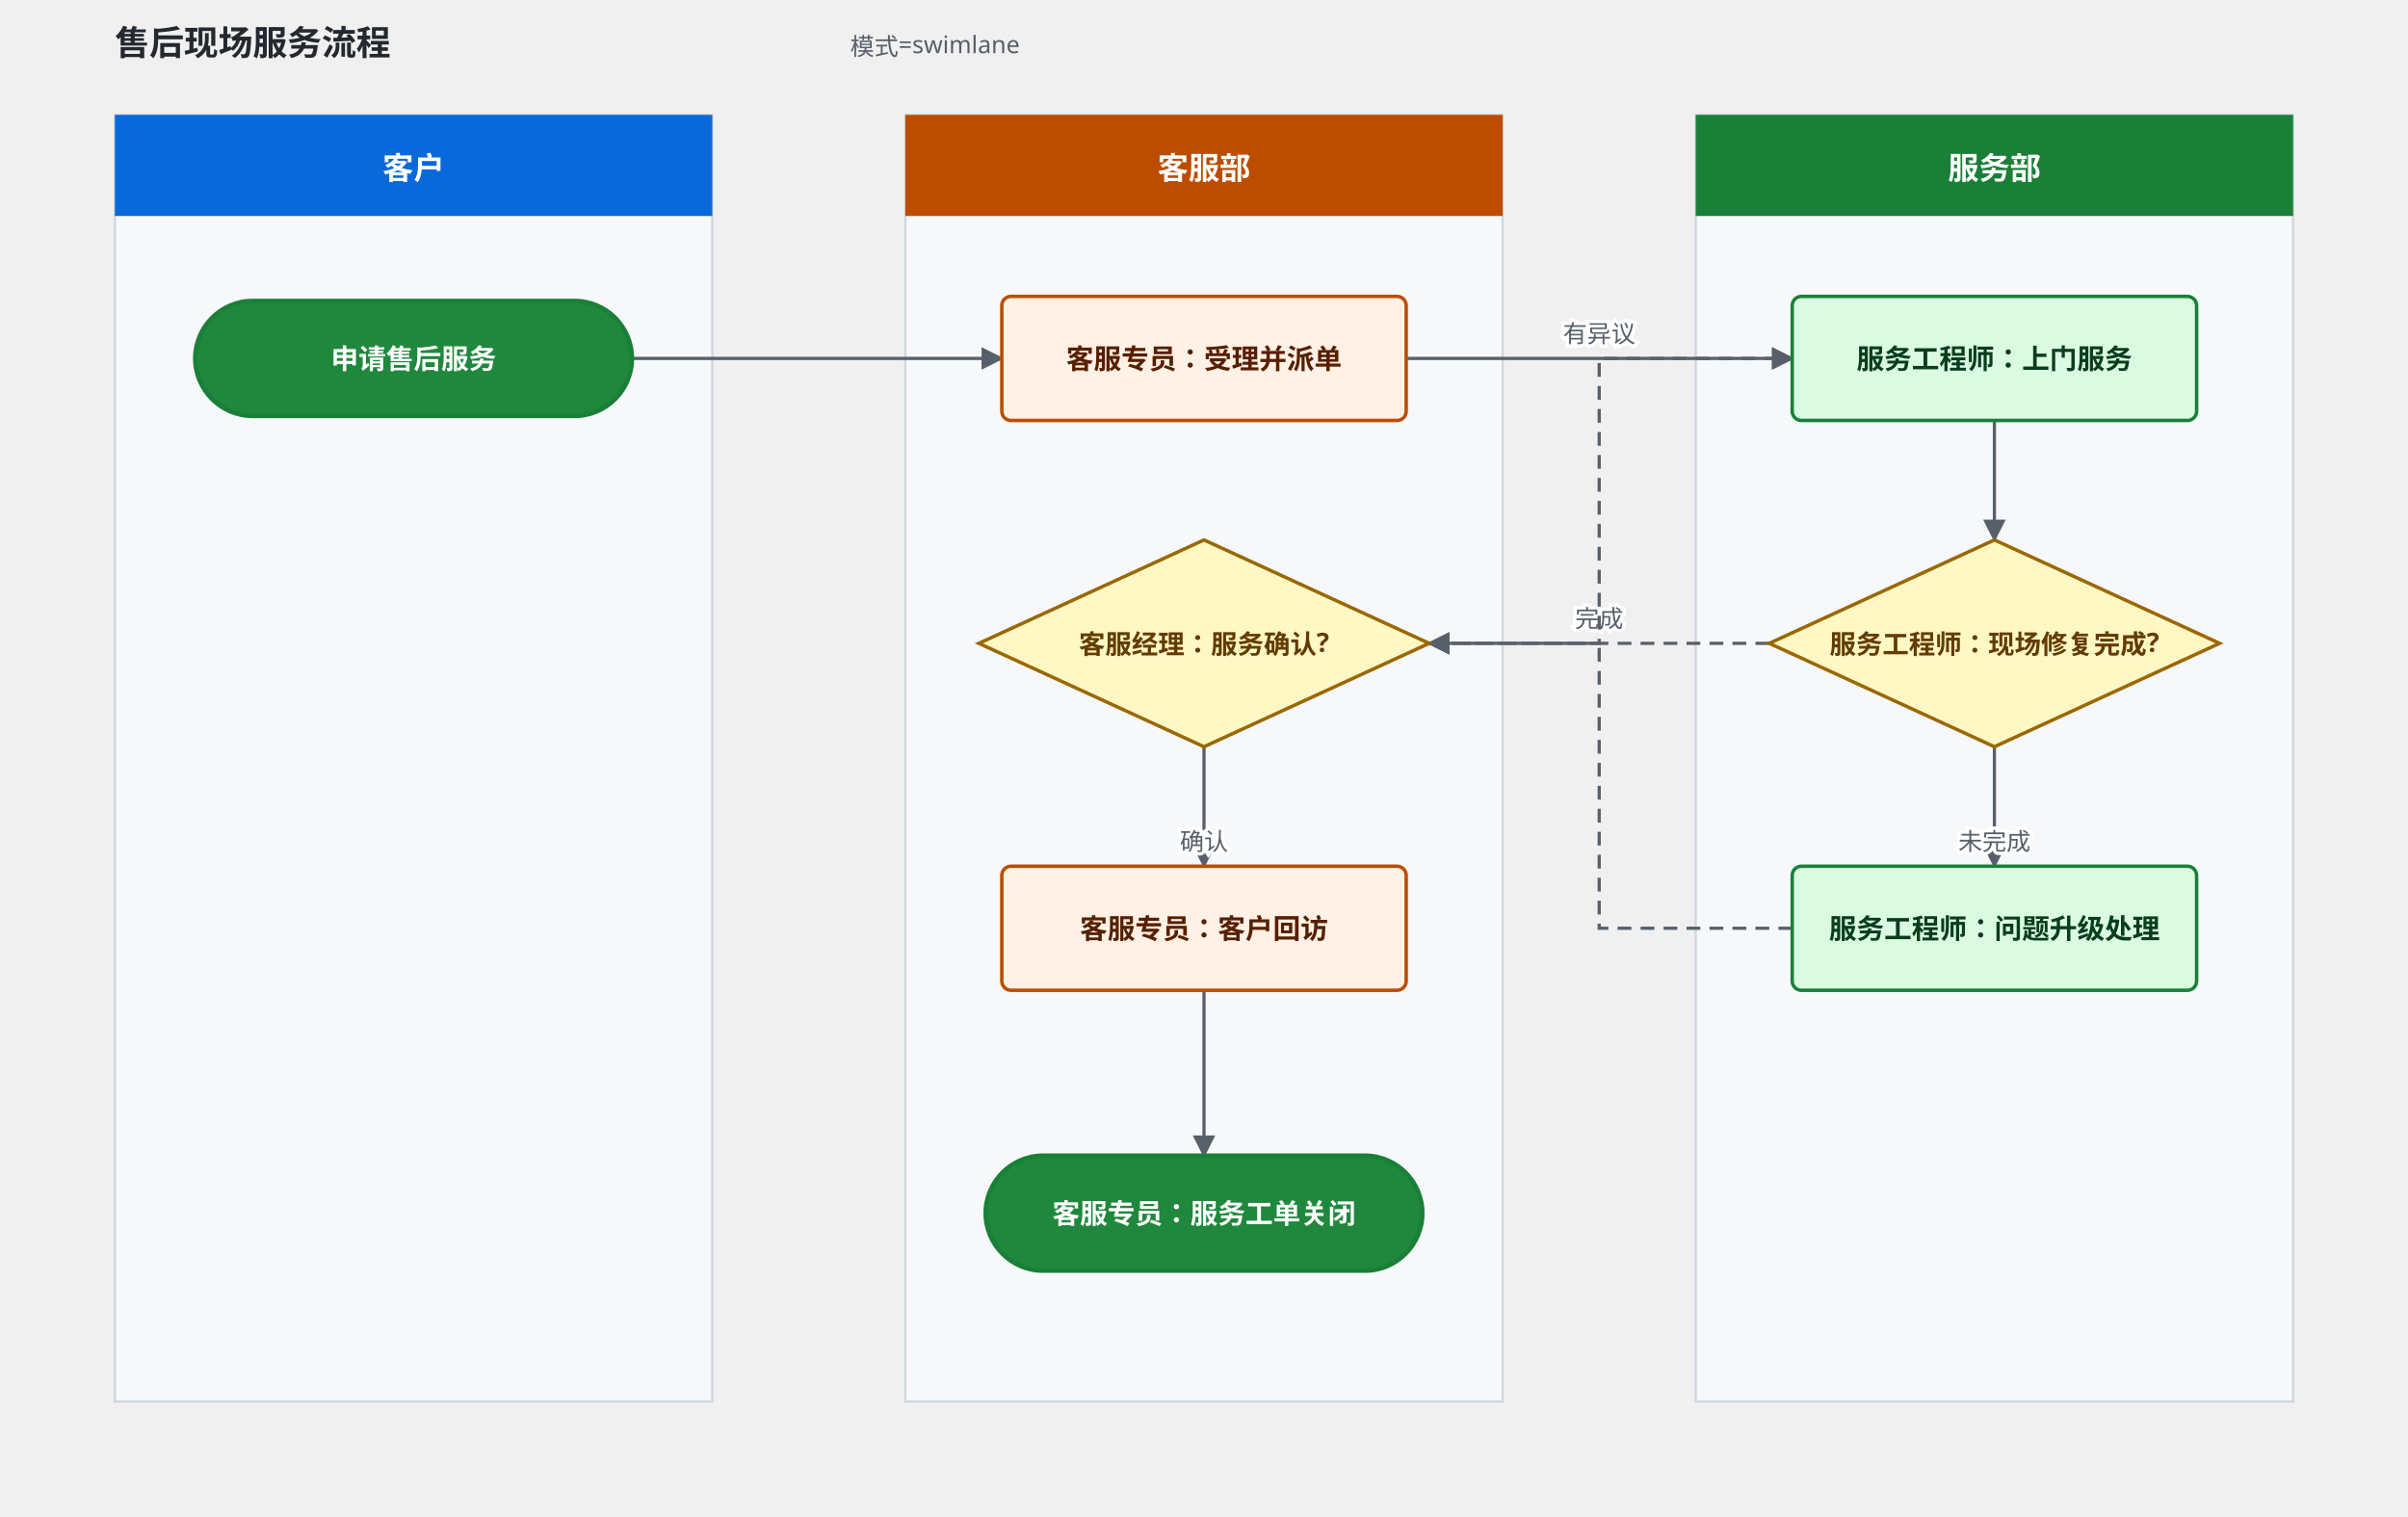
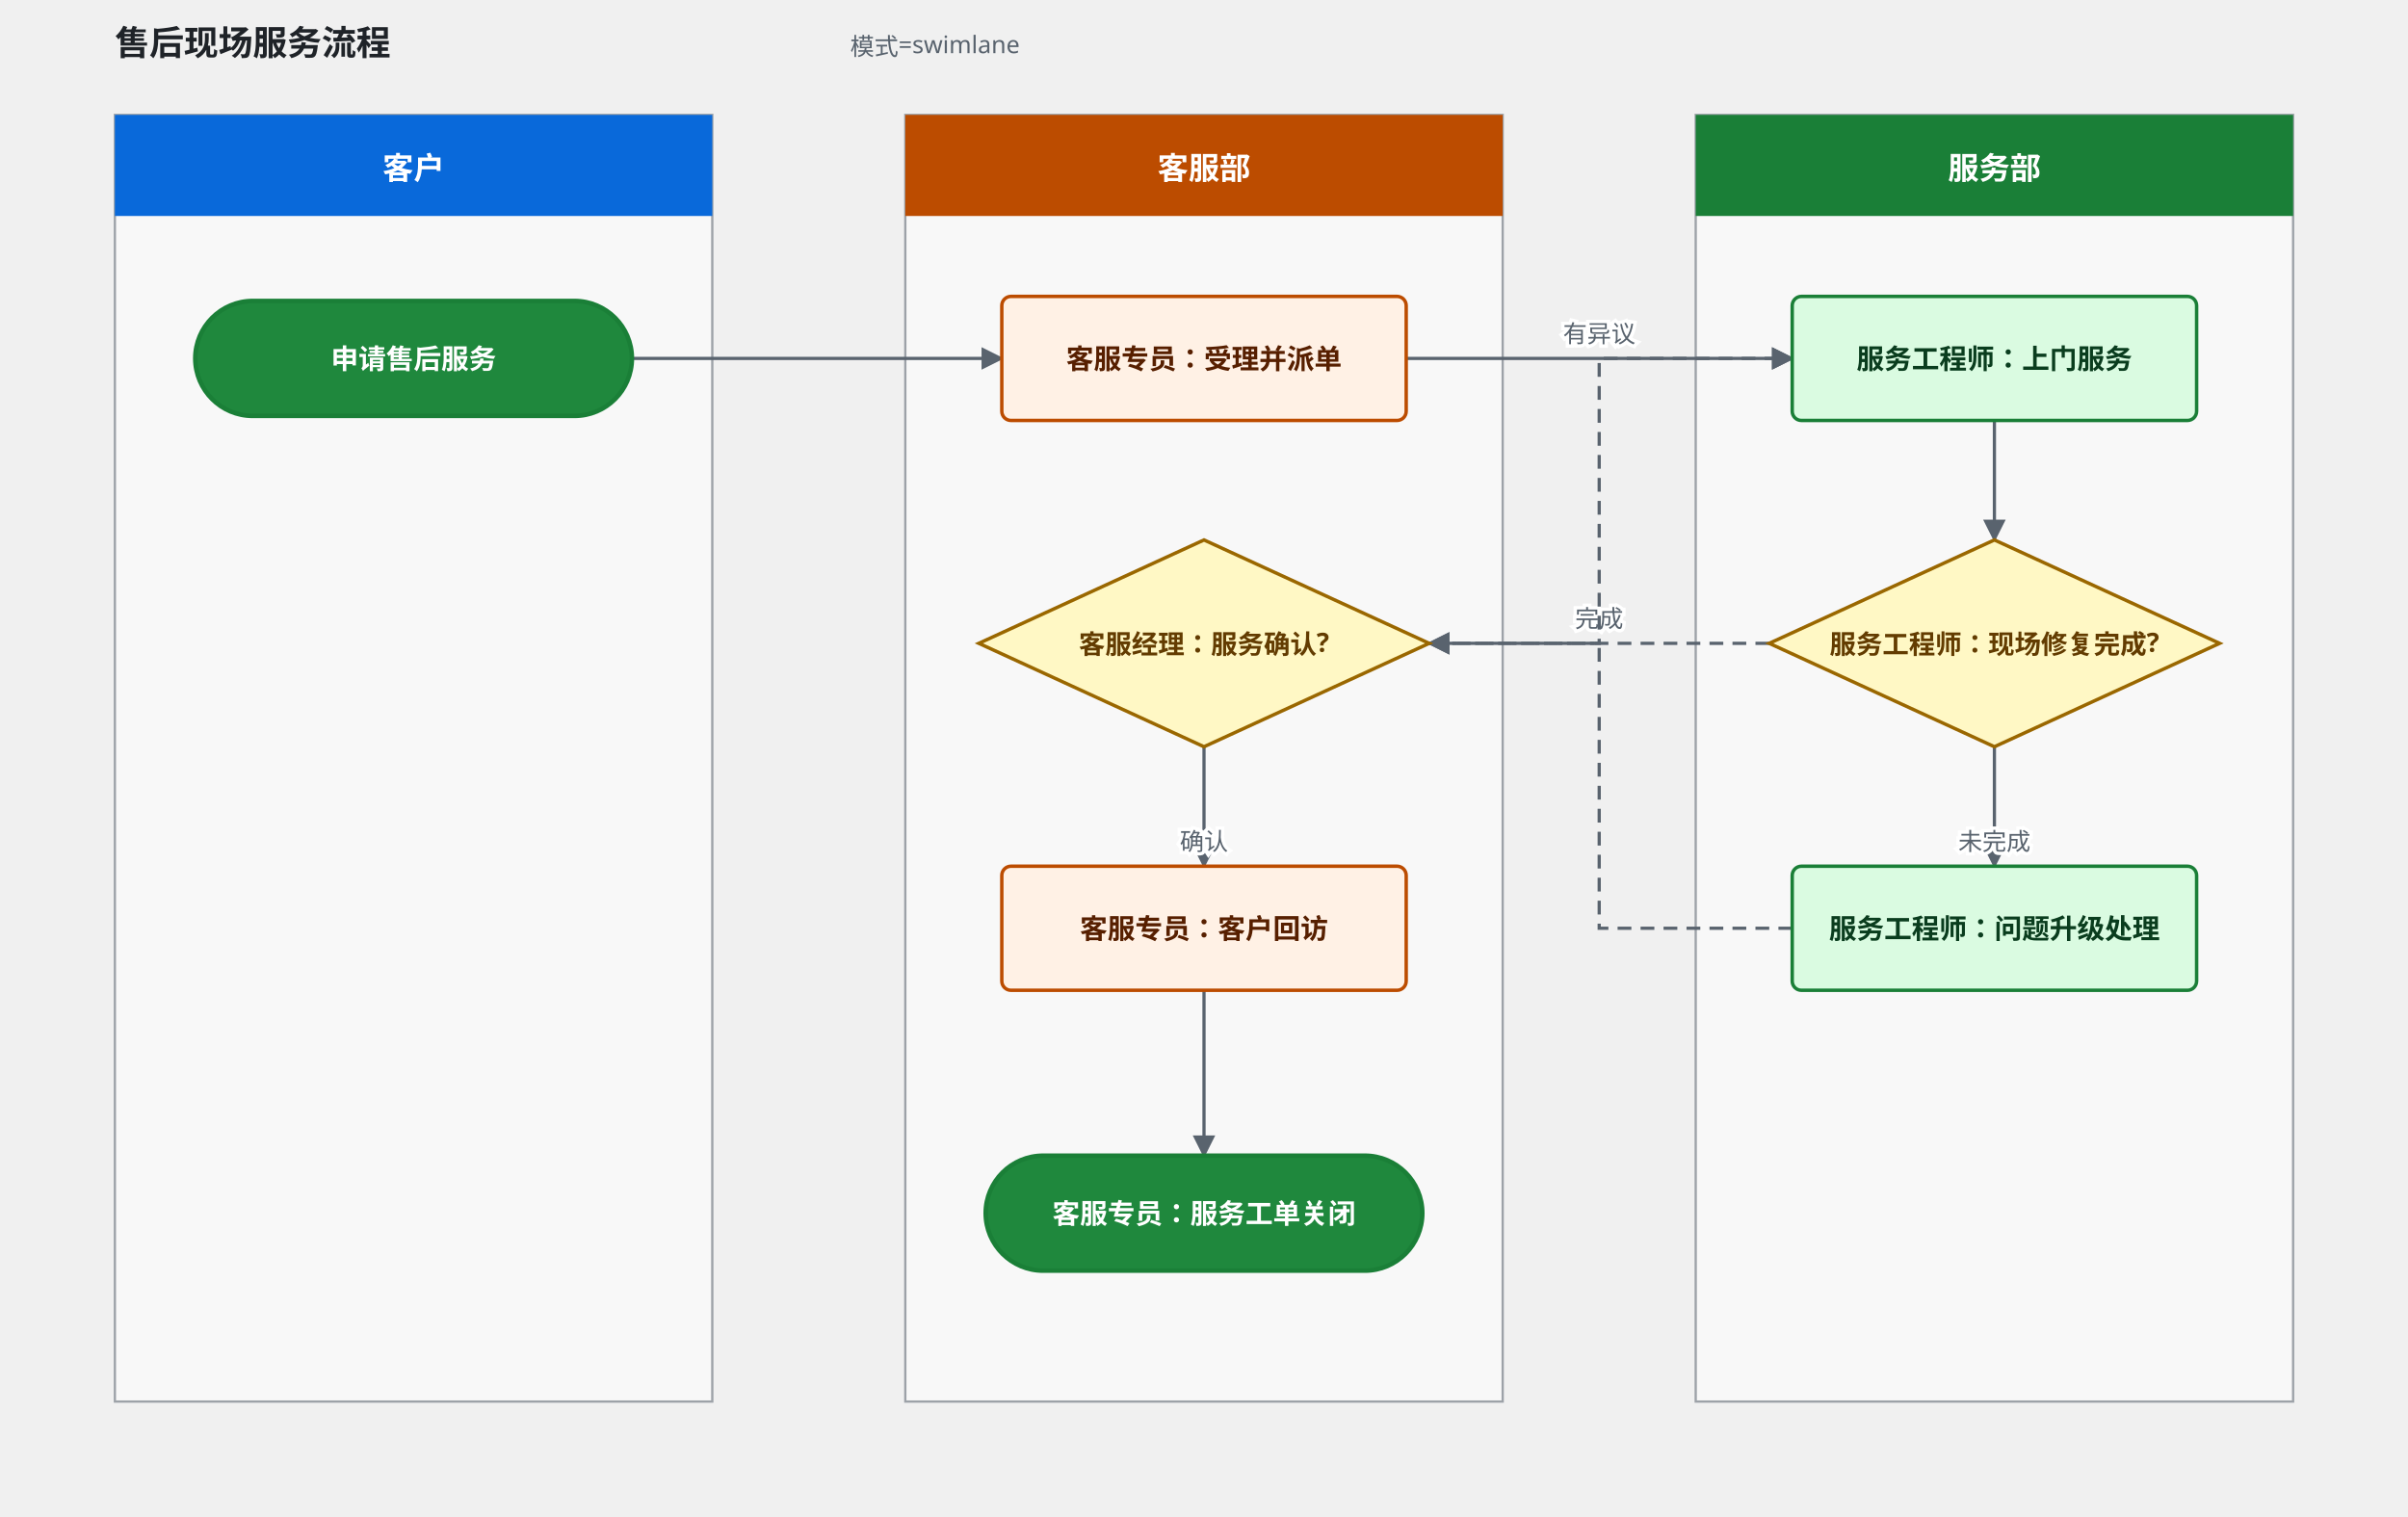
<svg xmlns="http://www.w3.org/2000/svg" viewBox="0 0 1048 660" width="1048" height="660" style="background:#ffffff;font-family:'Microsoft YaHei',system-ui,sans-serif">
  <defs>
    <marker id="arr" viewBox="0 0 10 10" refX="9" refY="5" markerWidth="7" markerHeight="7" orient="auto-start-reverse">
-       <path d="M0,0 L10,5 L0,10 z" fill="#57606a" />
+       <path d="M0,0 L10,5 L0,10 z" fill="#59636e" />
    </marker>
  </defs>
-   <rect x="50" y="50" width="260" height="560" fill="#f6f8fa" stroke="#d0d7de" stroke-width="1" />
+   <rect x="50" y="50" width="260" height="560" fill="#ffffff" stroke="#59636e" stroke-width="1" opacity="0.55" />
  <rect x="50" y="50" width="260" height="44" fill="#0969da" />
  <text x="180" y="78" text-anchor="middle" font-size="13.5" font-weight="700" fill="#ffffff">客户</text>
-   <rect x="394" y="50" width="260" height="560" fill="#f6f8fa" stroke="#d0d7de" stroke-width="1" />
+   <rect x="394" y="50" width="260" height="560" fill="#ffffff" stroke="#59636e" stroke-width="1" opacity="0.55" />
  <rect x="394" y="50" width="260" height="44" fill="#bc4c00" />
  <text x="524" y="78" text-anchor="middle" font-size="13.5" font-weight="700" fill="#ffffff">客服部</text>
-   <rect x="738" y="50" width="260" height="560" fill="#f6f8fa" stroke="#d0d7de" stroke-width="1" />
+   <rect x="738" y="50" width="260" height="560" fill="#ffffff" stroke="#59636e" stroke-width="1" opacity="0.55" />
  <rect x="738" y="50" width="260" height="44" fill="#1a7f37" />
  <text x="868" y="78" text-anchor="middle" font-size="13.5" font-weight="700" fill="#ffffff">服务部</text>
-   <path d="M 275 156 L 352 156 L 352 156 L 436 156" fill="none" stroke="#57606a" stroke-width="1.4" marker-end="url(#arr)" />
-   <path d="M 612 156 L 696 156 L 696 156 L 780 156" fill="none" stroke="#57606a" stroke-width="1.4" marker-end="url(#arr)" />
-   <path d="M 868 183 L 868 235" fill="none" stroke="#57606a" stroke-width="1.4" marker-end="url(#arr)" />
-   <path d="M 770 280 L 696 280 L 696 280 L 622 280" fill="none" stroke="#57606a" stroke-width="1.4" stroke-dasharray="6 4" marker-end="url(#arr)" />
-   <text x="696" y="273" text-anchor="middle" font-size="10.5" fill="#57606a" paint-order="stroke" stroke="#ffffff" stroke-width="3">完成</text>
-   <path d="M 868 325 L 868 377" fill="none" stroke="#57606a" stroke-width="1.4" marker-end="url(#arr)" />
-   <text x="868" y="370" text-anchor="middle" font-size="10.5" fill="#57606a" paint-order="stroke" stroke="#ffffff" stroke-width="3">未完成</text>
-   <path d="M 780 404 L 696 404 L 696 280 L 622 280" fill="none" stroke="#57606a" stroke-width="1.4" stroke-dasharray="6 4" marker-end="url(#arr)" />
-   <path d="M 524 325 L 524 377" fill="none" stroke="#57606a" stroke-width="1.4" marker-end="url(#arr)" />
-   <text x="524" y="370" text-anchor="middle" font-size="10.5" fill="#57606a" paint-order="stroke" stroke="#ffffff" stroke-width="3">确认</text>
-   <path d="M 622 280 L 696 280 L 696 156 L 780 156" fill="none" stroke="#57606a" stroke-width="1.4" stroke-dasharray="6 4" marker-end="url(#arr)" />
-   <text x="696" y="149" text-anchor="middle" font-size="10.5" fill="#57606a" paint-order="stroke" stroke="#ffffff" stroke-width="3">有异议</text>
-   <path d="M 524 431 L 524 503" fill="none" stroke="#57606a" stroke-width="1.4" marker-end="url(#arr)" />
-   <g transform="translate(0,0)">
+   <path d="M 275 156 L 352 156 L 352 156 L 436 156" fill="none" stroke="#59636e" stroke-width="1.4" marker-end="url(#arr)" data-edge="1" data-eidx="0" />
+   <path d="M 612 156 L 696 156 L 696 156 L 780 156" fill="none" stroke="#59636e" stroke-width="1.4" marker-end="url(#arr)" data-edge="1" data-eidx="1" />
+   <path d="M 868 183 L 868 235" fill="none" stroke="#59636e" stroke-width="1.4" marker-end="url(#arr)" data-edge="1" data-eidx="2" />
+   <path d="M 770 280 L 696 280 L 696 280 L 622 280" fill="none" stroke="#59636e" stroke-width="1.4" stroke-dasharray="6 4" marker-end="url(#arr)" data-edge="1" data-eidx="3" />
+   <text x="696" y="273" text-anchor="middle" font-size="10.5" fill="#59636e" paint-order="stroke" stroke="#ffffff" stroke-width="3">完成</text>
+   <path d="M 868 325 L 868 377" fill="none" stroke="#59636e" stroke-width="1.4" marker-end="url(#arr)" data-edge="1" data-eidx="4" />
+   <text x="868" y="370" text-anchor="middle" font-size="10.5" fill="#59636e" paint-order="stroke" stroke="#ffffff" stroke-width="3">未完成</text>
+   <path d="M 780 404 L 696 404 L 696 280 L 622 280" fill="none" stroke="#59636e" stroke-width="1.4" stroke-dasharray="6 4" marker-end="url(#arr)" data-edge="1" data-eidx="5" />
+   <path d="M 524 325 L 524 377" fill="none" stroke="#59636e" stroke-width="1.4" marker-end="url(#arr)" data-edge="1" data-eidx="6" />
+   <text x="524" y="370" text-anchor="middle" font-size="10.5" fill="#59636e" paint-order="stroke" stroke="#ffffff" stroke-width="3">确认</text>
+   <path d="M 622 280 L 696 280 L 696 156 L 780 156" fill="none" stroke="#59636e" stroke-width="1.4" stroke-dasharray="6 4" marker-end="url(#arr)" data-edge="1" data-eidx="7" />
+   <text x="696" y="149" text-anchor="middle" font-size="10.5" fill="#59636e" paint-order="stroke" stroke="#ffffff" stroke-width="3">有异议</text>
+   <path d="M 524 431 L 524 503" fill="none" stroke="#59636e" stroke-width="1.4" marker-end="url(#arr)" data-edge="1" data-eidx="8" />
+   <g transform="translate(0,0)" data-id="N1">
    <g fill="#1f883d" stroke="#1a7f37" stroke-width="2">
      <rect x="85" y="131" width="190" height="50" rx="25" ry="25" />
    </g>
    <text x="180" y="160.5" text-anchor="middle" font-size="12" font-weight="600" fill="#ffffff">申请售后服务</text>
  </g>
-   <g transform="translate(0,0)">
+   <g transform="translate(0,0)" data-id="N2">
    <g fill="#fff1e5" stroke="#bc4c00" stroke-width="1.5">
      <rect x="436" y="129" width="176" height="54" rx="4" />
    </g>
    <text x="524" y="160.5" text-anchor="middle" font-size="12" font-weight="600" fill="#571f00">客服专员：受理并派单</text>
  </g>
-   <g transform="translate(0,0)">
+   <g transform="translate(0,0)" data-id="N6">
    <g fill="#fff8c5" stroke="#9a6700" stroke-width="1.5">
      <polygon points="524,235 622,280 524,325 426,280" />
    </g>
    <text x="524" y="284.5" text-anchor="middle" font-size="11.5" font-weight="600" fill="#633c01">客服经理：服务确认?</text>
  </g>
-   <g transform="translate(0,0)">
+   <g transform="translate(0,0)" data-id="N7">
    <g fill="#fff1e5" stroke="#bc4c00" stroke-width="1.5">
      <rect x="436" y="377" width="176" height="54" rx="4" />
    </g>
    <text x="524" y="408.5" text-anchor="middle" font-size="12" font-weight="600" fill="#571f00">客服专员：客户回访</text>
  </g>
-   <g transform="translate(0,0)">
+   <g transform="translate(0,0)" data-id="N8">
    <g fill="#1f883d" stroke="#1a7f37" stroke-width="2">
      <rect x="429" y="503" width="190" height="50" rx="25" ry="25" />
    </g>
    <text x="524" y="532.5" text-anchor="middle" font-size="12" font-weight="600" fill="#ffffff">客服专员：服务工单关闭</text>
  </g>
-   <g transform="translate(0,0)">
+   <g transform="translate(0,0)" data-id="N3">
    <g fill="#dafbe1" stroke="#1a7f37" stroke-width="1.5">
      <rect x="780" y="129" width="176" height="54" rx="4" />
    </g>
    <text x="868" y="160.5" text-anchor="middle" font-size="12" font-weight="600" fill="#0a3d1e">服务工程师：上门服务</text>
  </g>
-   <g transform="translate(0,0)">
+   <g transform="translate(0,0)" data-id="N4">
    <g fill="#fff8c5" stroke="#9a6700" stroke-width="1.5">
      <polygon points="868,235 966,280 868,325 770,280" />
    </g>
    <text x="868" y="284.5" text-anchor="middle" font-size="11.5" font-weight="600" fill="#633c01">服务工程师：现场修复完成?</text>
  </g>
-   <g transform="translate(0,0)">
+   <g transform="translate(0,0)" data-id="N5">
    <g fill="#dafbe1" stroke="#1a7f37" stroke-width="1.5">
      <rect x="780" y="377" width="176" height="54" rx="4" />
    </g>
    <text x="868" y="408.5" text-anchor="middle" font-size="12" font-weight="600" fill="#0a3d1e">服务工程师：问题升级处理</text>
  </g>
-   <text x="50" y="24" font-size="15" font-weight="700" fill="#24292f">售后现场服务流程</text>
-   <text x="370" y="24" font-size="10.5" fill="#57606a">模式=swimlane</text>
+   <text x="50" y="24" font-size="15" font-weight="700" fill="#1f2328">售后现场服务流程</text>
+   <text x="370" y="24" font-size="10.5" fill="#59636e">模式=swimlane</text>
</svg>
